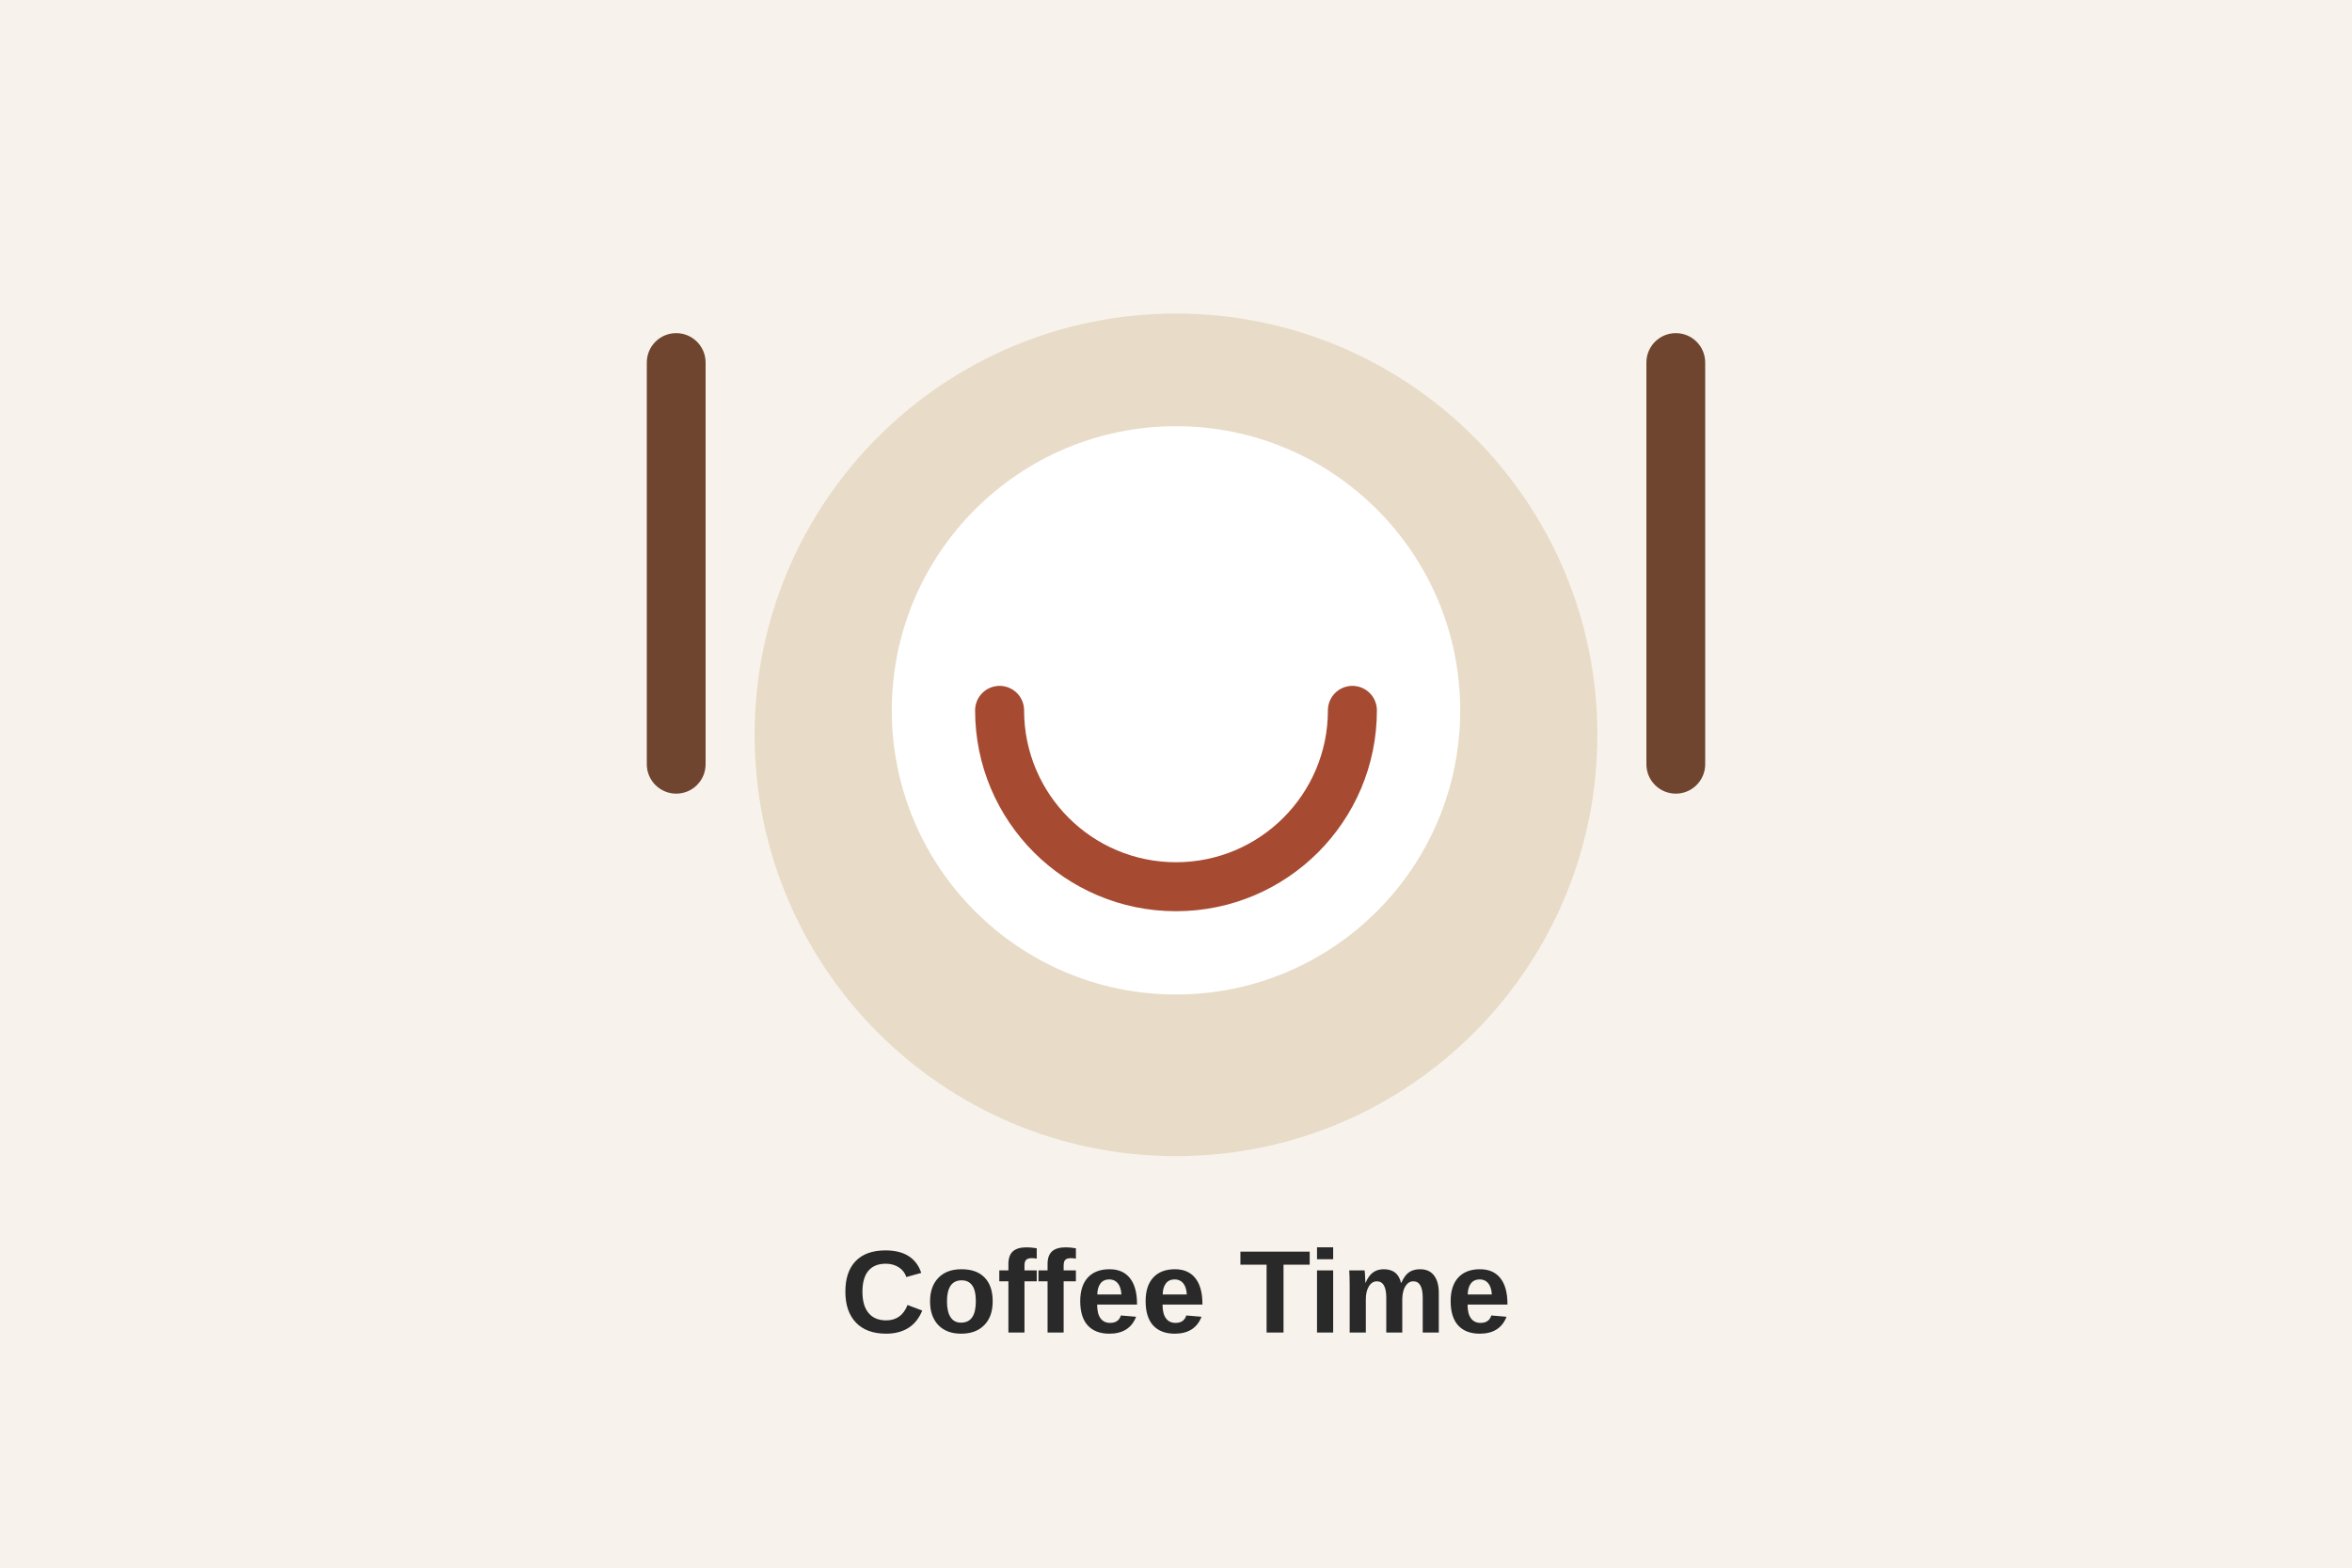
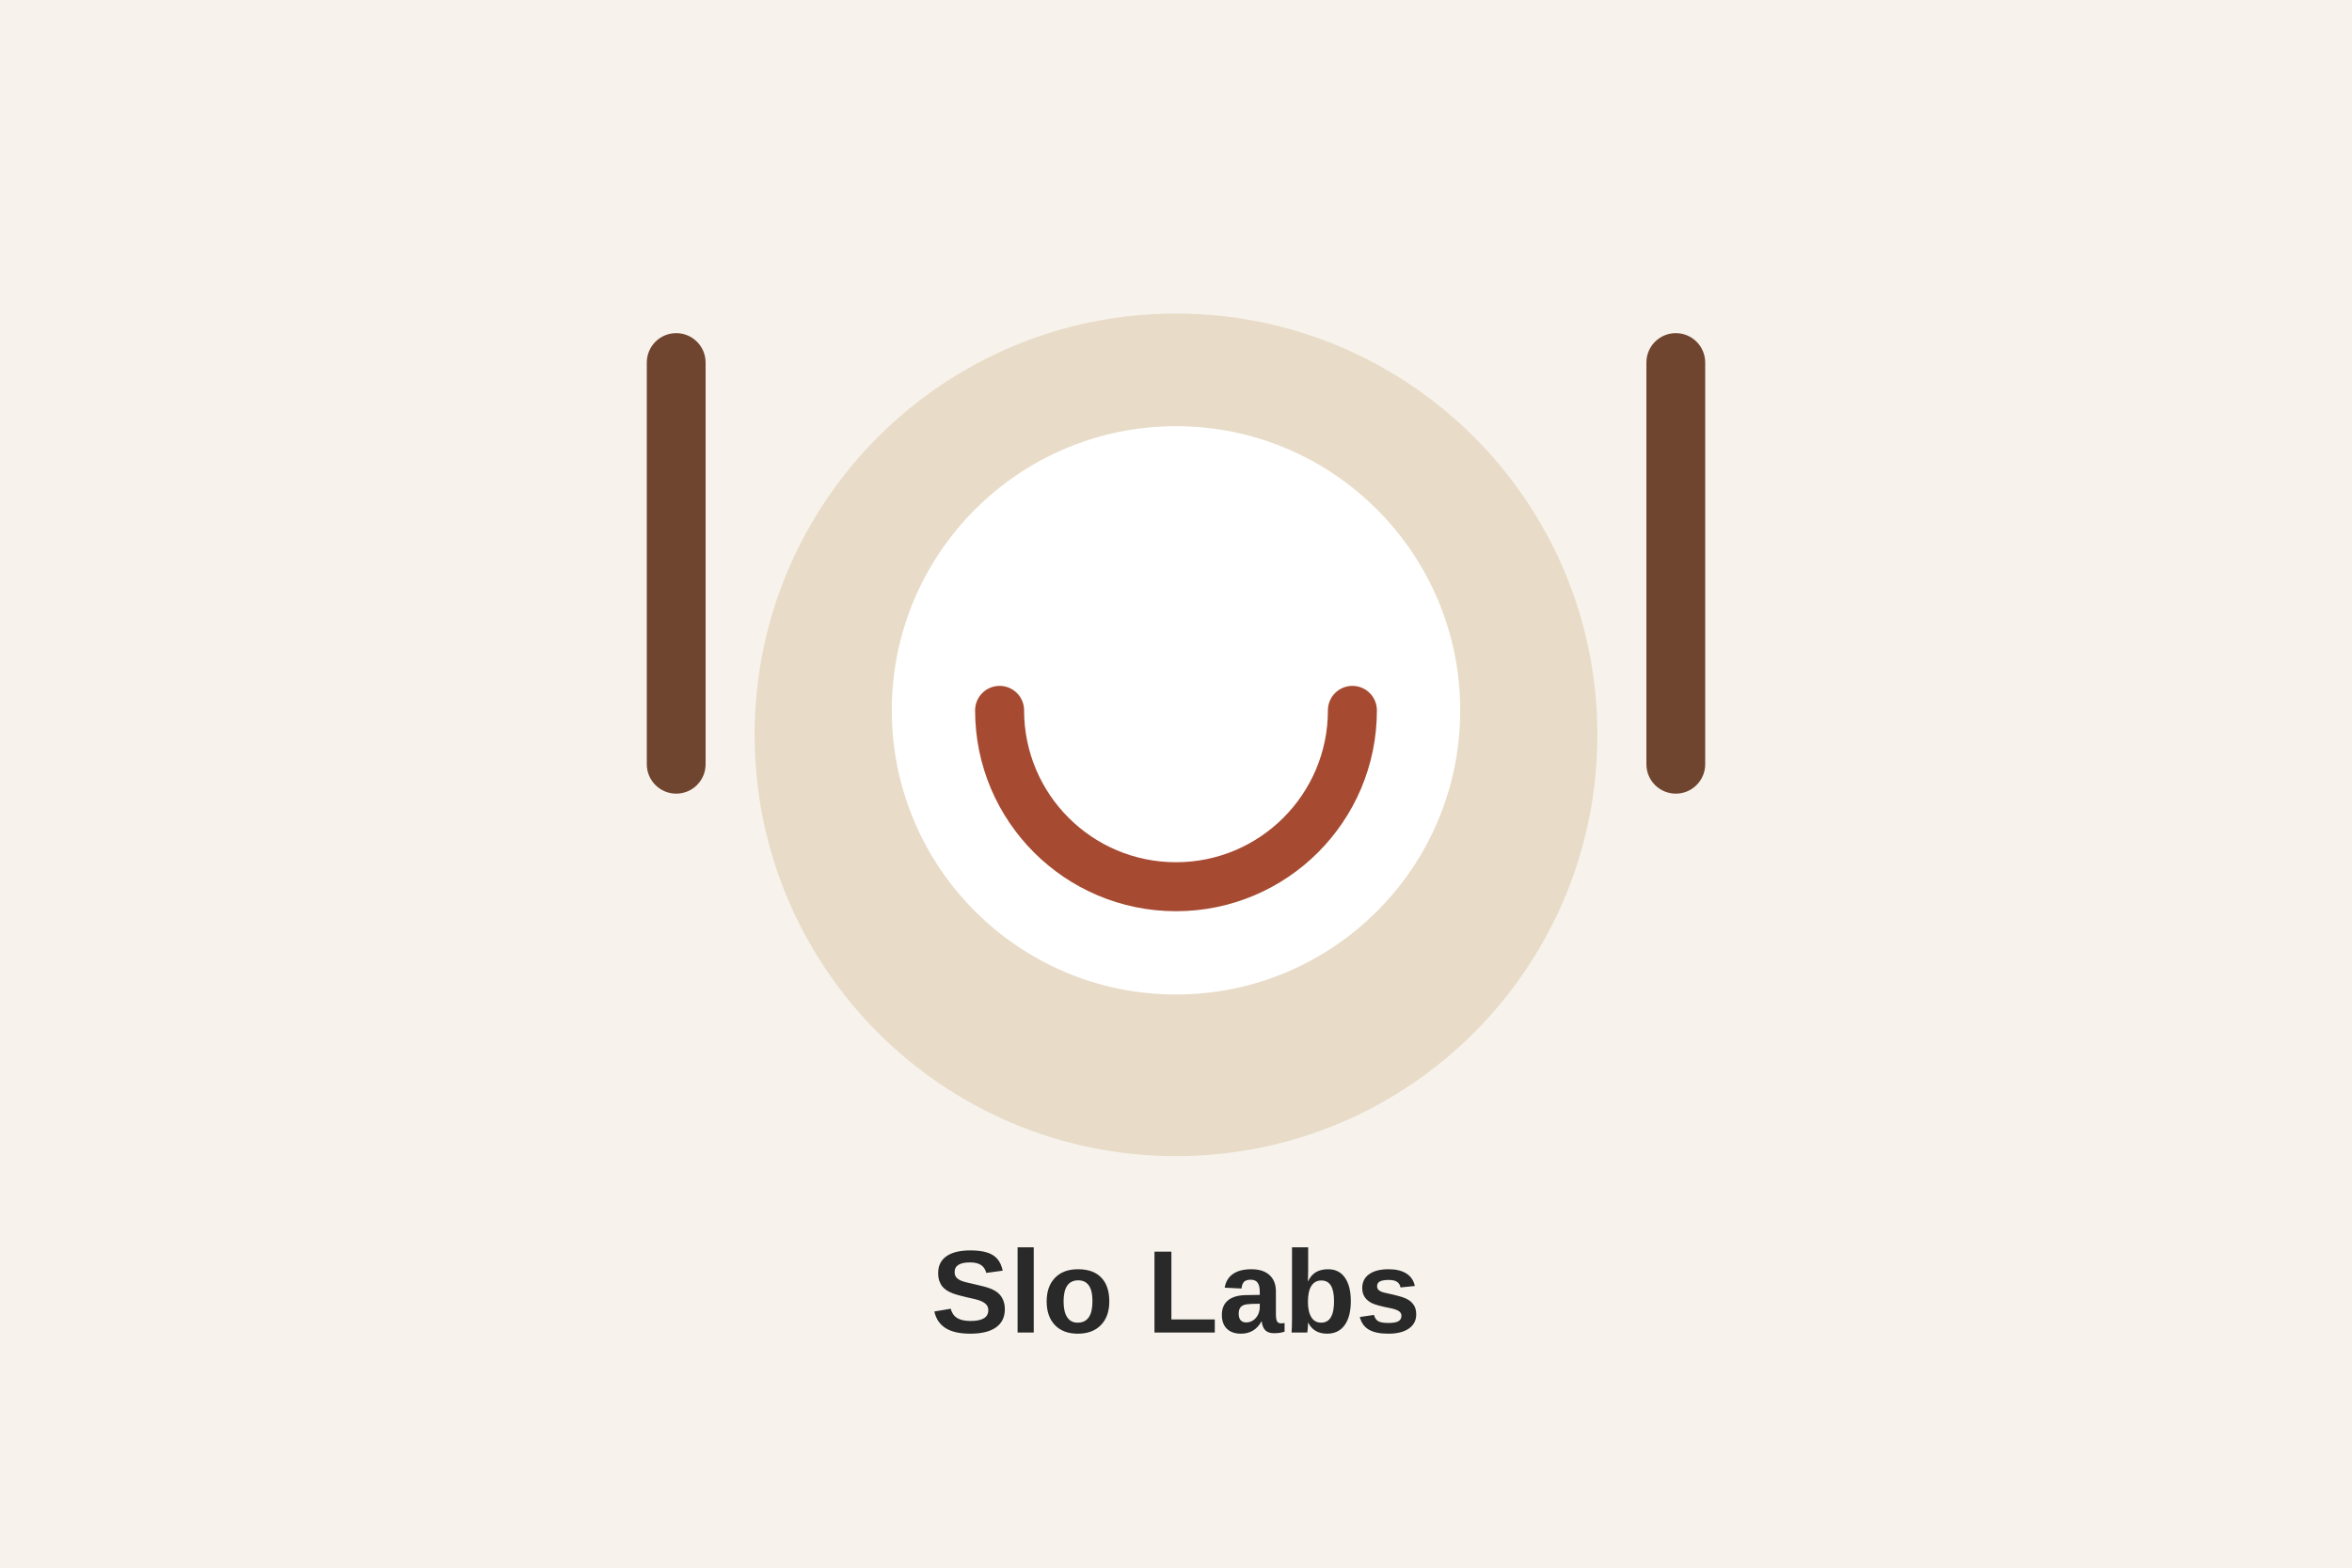
<svg xmlns="http://www.w3.org/2000/svg" width="480" height="320" viewBox="0 0 480 320">
  <rect width="480" height="320" fill="#F7F3EC" />
  <circle cx="240" cy="150" r="86" fill="#E8DCC8" />
  <circle cx="240" cy="145" r="58" fill="#FFFFFF" />
  <path d="M204 145a36 36 0 0 0 72 0" fill="none" stroke="#A64B32" stroke-width="10" stroke-linecap="round" />
  <rect x="336" y="68" width="12" height="94" rx="6" fill="#70452F" />
  <rect x="132" y="68" width="12" height="94" rx="6" fill="#70452F" />
-   <text x="240" y="272" text-anchor="middle" font-family="Arial, sans-serif" font-size="24" font-weight="600" fill="#292929">Coffee Time</text>
+   <text x="240" y="272" text-anchor="middle" font-family="Arial, sans-serif" font-size="24" font-weight="600" fill="#292929">Slo Labs</text>
</svg>
